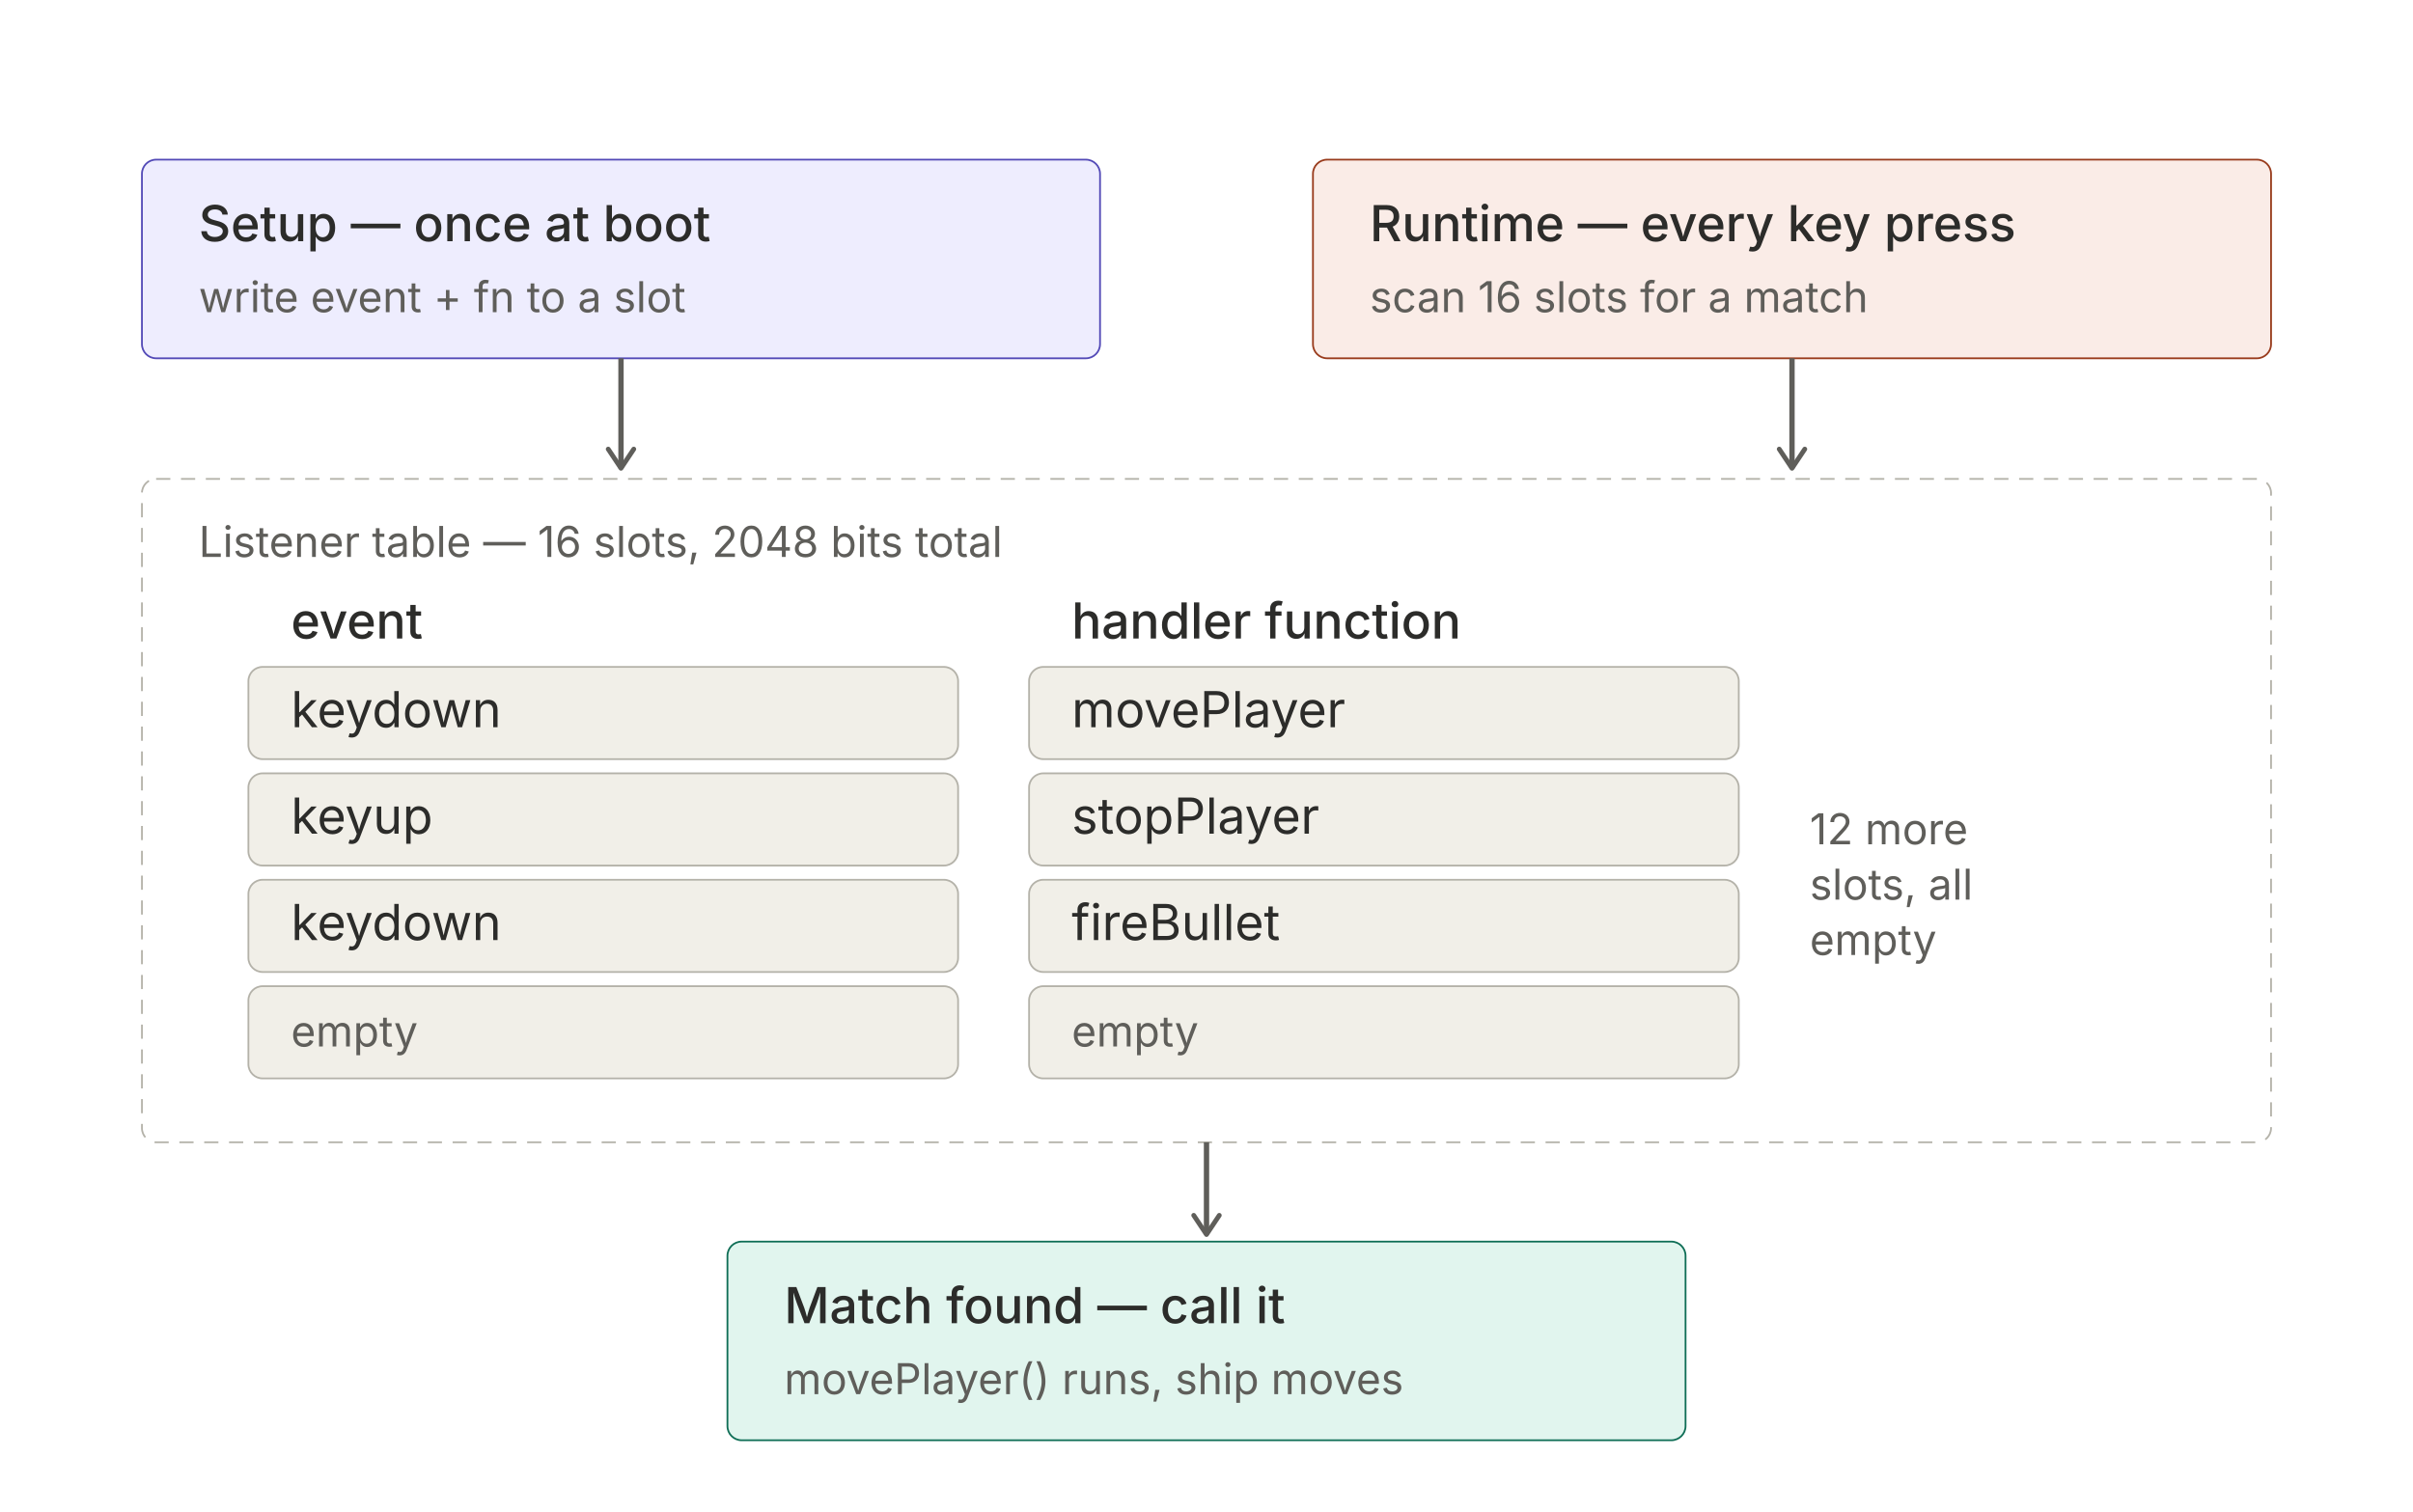
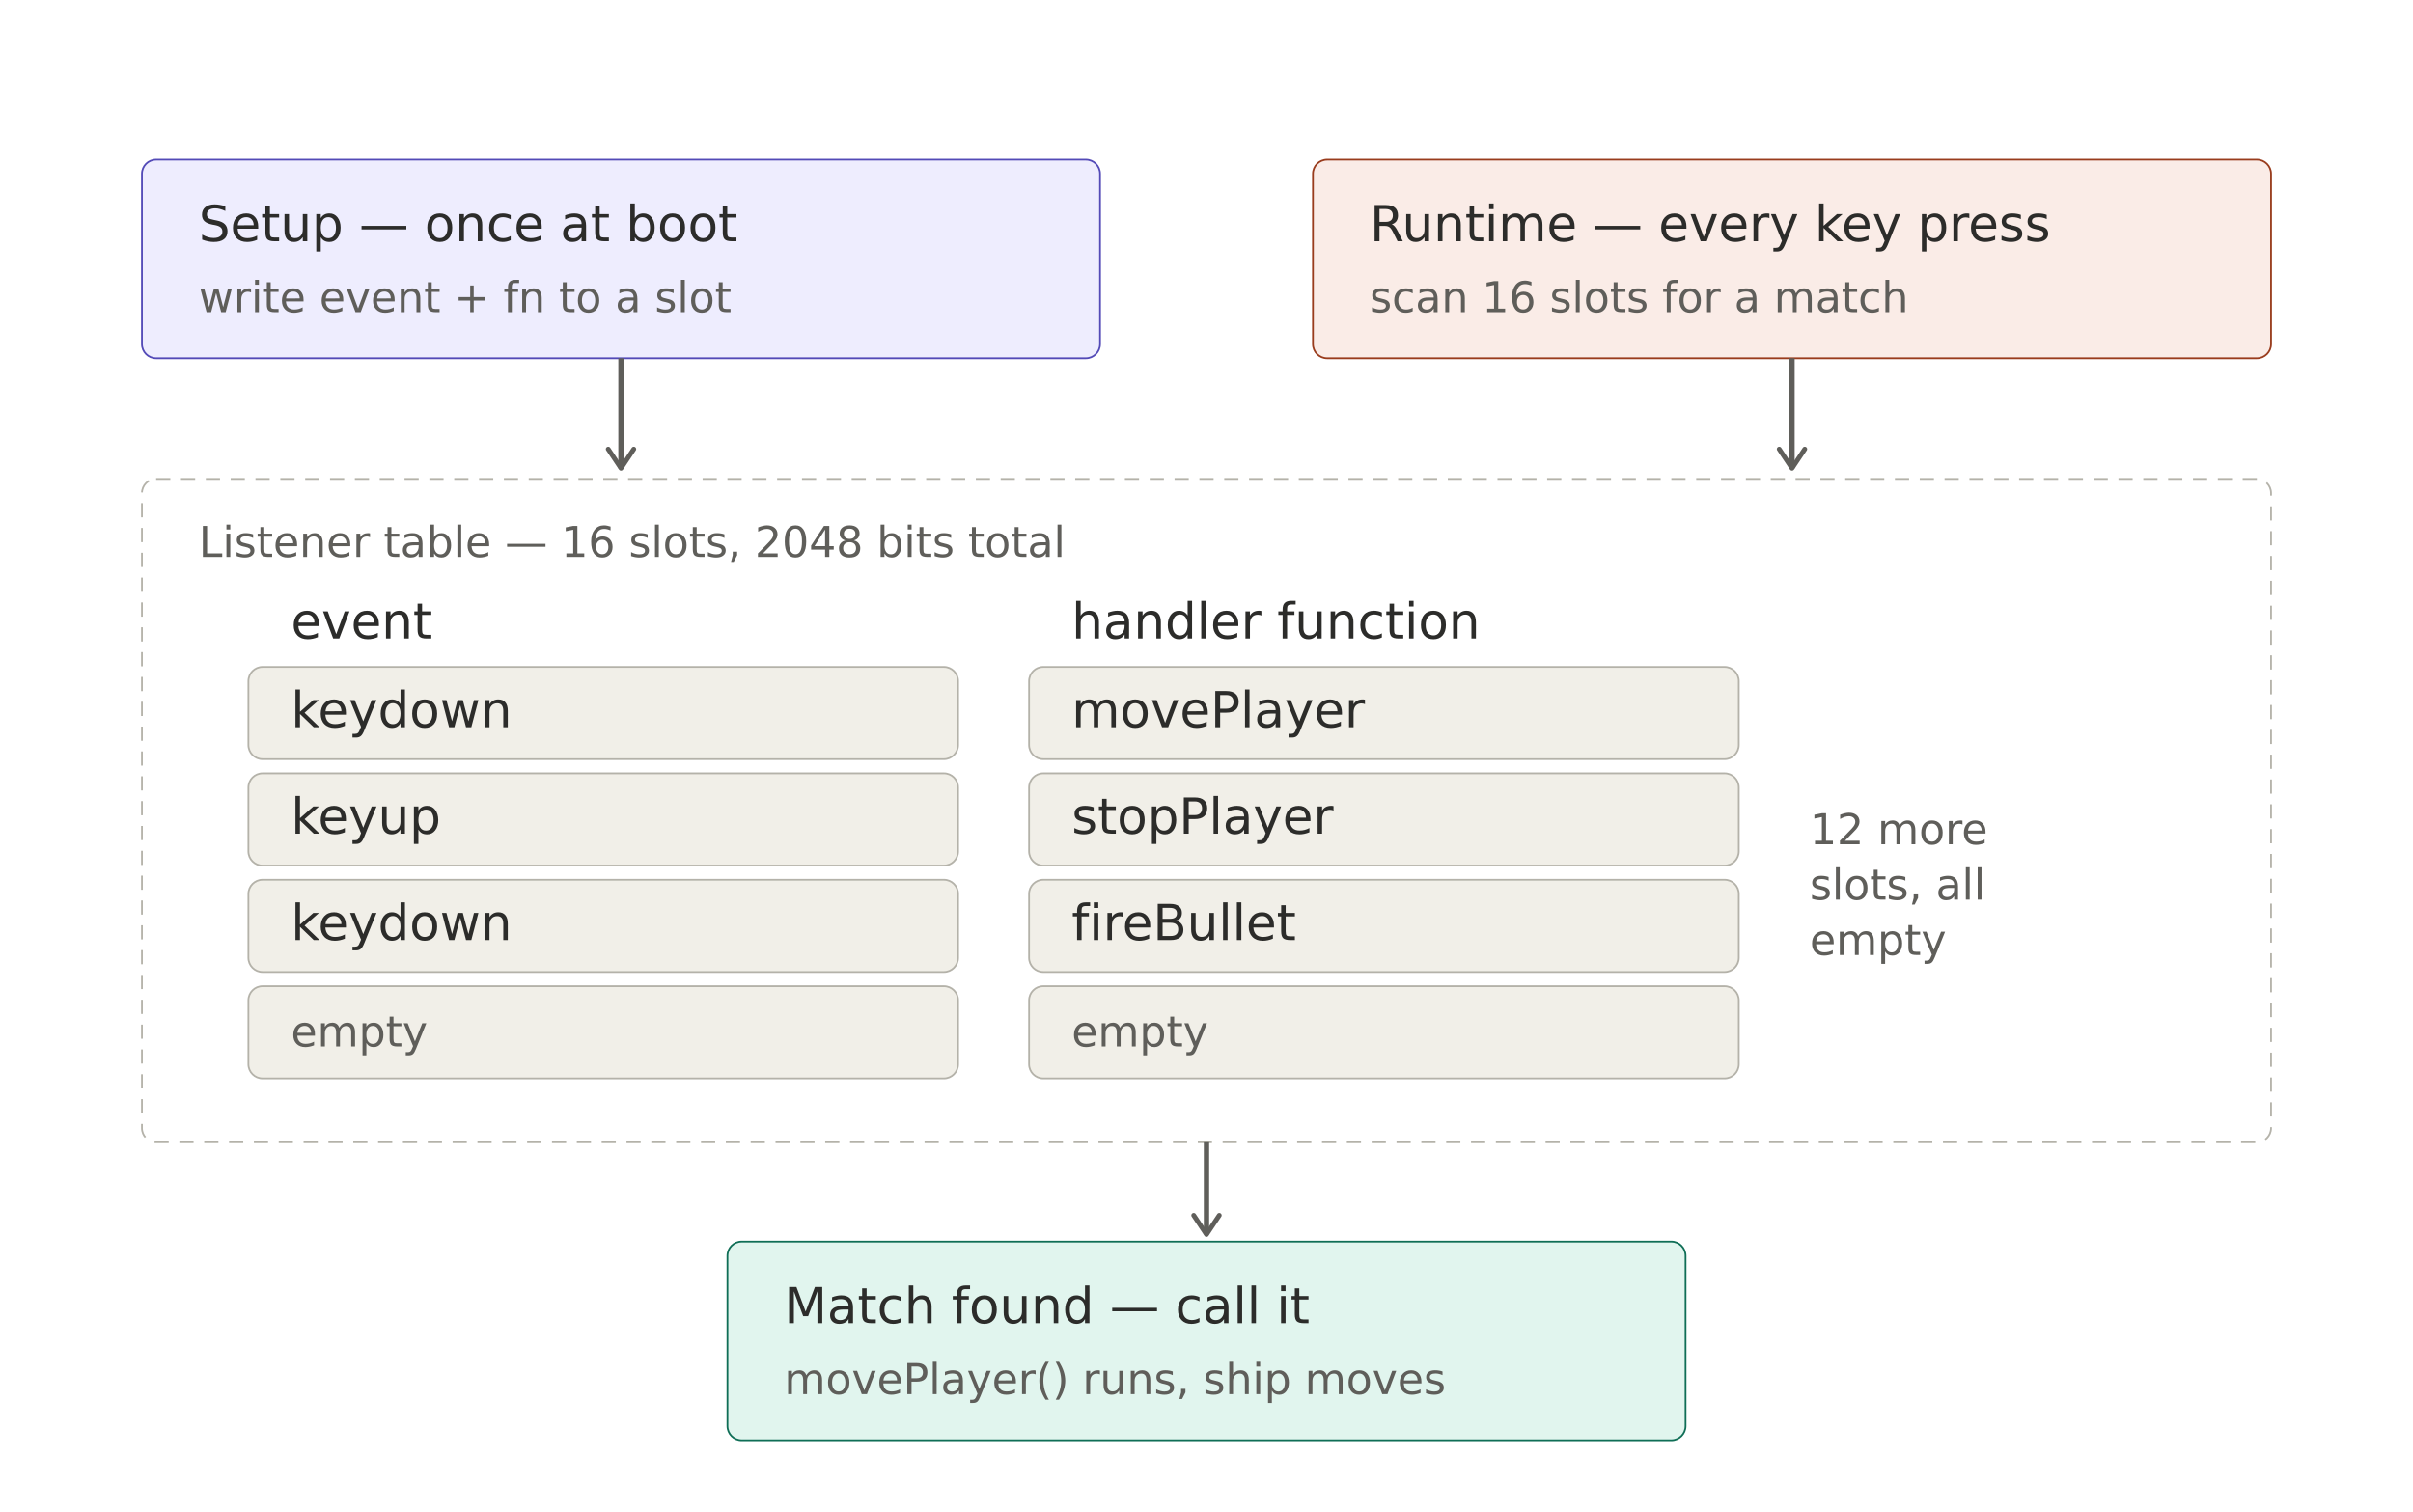
<svg xmlns="http://www.w3.org/2000/svg" width="680" height="426" viewBox="0 0 680 426" role="img">
  <defs>
    <marker id="arrow" viewBox="0 0 10 10" refX="8" refY="5" markerWidth="6" markerHeight="6" orient="auto-start-reverse">
      <path d="M2 1L8 5L2 9" fill="none" stroke="#5F5E5A" stroke-width="1.5" stroke-linecap="round" stroke-linejoin="round" />
    </marker>
  </defs>
  <style>
- text{font-family:system-ui,-apple-system,"Segoe UI",sans-serif}
+ text{font-family:"DejaVu Sans",sans-serif}
.t{font-size:14px;fill:#2C2C2A}.ts{font-size:12px;fill:#5F5E5A}.th{font-size:14px;font-weight:500;fill:#2C2C2A}
.arr{stroke:#5F5E5A;stroke-width:1.5;fill:none}
</style>
  <rect x="40" y="45" width="270" height="56" rx="4" fill="#EEEDFE" stroke="#534AB7" stroke-width="0.5" />
  <text class="th" x="56" y="68" fill="#3C3489">Setup — once at boot</text>
  <text class="ts" x="56" y="88" fill="#534AB7">write event + fn to a slot</text>
  <rect x="370" y="45" width="270" height="56" rx="4" fill="#FAECE7" stroke="#993C1D" stroke-width="0.5" />
  <text class="th" x="386" y="68" fill="#712B13">Runtime — every key press</text>
  <text class="ts" x="386" y="88" fill="#993C1D">scan 16 slots for a match</text>
  <line x1="175" y1="101" x2="175" y2="132" class="arr" marker-end="url(#arrow)" />
  <line x1="505" y1="101" x2="505" y2="132" class="arr" marker-end="url(#arrow)" />
  <rect x="40" y="135" width="600" height="187" rx="4" fill="none" stroke="#B4B2A9" stroke-width="0.5" stroke-dasharray="4 3" />
  <text class="ts" x="56" y="157">Listener table — 16 slots, 2048 bits total</text>
  <text class="th" x="82" y="180">event</text>
  <text class="th" x="302" y="180">handler function</text>
  <rect x="70" y="188" width="200" height="26" rx="4" fill="#F1EFE8" stroke="#B4B2A9" stroke-width="0.5" />
  <text class="t" x="82" y="205">keydown</text>
  <rect x="290" y="188" width="200" height="26" rx="4" fill="#F1EFE8" stroke="#B4B2A9" stroke-width="0.5" />
  <text class="t" x="302" y="205">movePlayer</text>
  <rect x="70" y="218" width="200" height="26" rx="4" fill="#F1EFE8" stroke="#B4B2A9" stroke-width="0.5" />
  <text class="t" x="82" y="235">keyup</text>
  <rect x="290" y="218" width="200" height="26" rx="4" fill="#F1EFE8" stroke="#B4B2A9" stroke-width="0.5" />
  <text class="t" x="302" y="235">stopPlayer</text>
  <rect x="70" y="248" width="200" height="26" rx="4" fill="#F1EFE8" stroke="#B4B2A9" stroke-width="0.5" />
  <text class="t" x="82" y="265">keydown</text>
  <rect x="290" y="248" width="200" height="26" rx="4" fill="#F1EFE8" stroke="#B4B2A9" stroke-width="0.5" />
  <text class="t" x="302" y="265">fireBullet</text>
  <rect x="70" y="278" width="200" height="26" rx="4" fill="#F1EFE8" stroke="#B4B2A9" stroke-width="0.5" />
  <text class="ts" x="82" y="295">empty</text>
  <rect x="290" y="278" width="200" height="26" rx="4" fill="#F1EFE8" stroke="#B4B2A9" stroke-width="0.5" />
  <text class="ts" x="302" y="295">empty</text>
  <text class="ts" x="510" y="238">12 more<tspan x="510" dy="1.3em">slots, all</tspan>
    <tspan x="510" dy="1.3em">empty</tspan>
  </text>
  <line x1="340" y1="322" x2="340" y2="348" class="arr" marker-end="url(#arrow)" />
  <rect x="205" y="350" width="270" height="56" rx="4" fill="#E1F5EE" stroke="#0F6E56" stroke-width="0.5" />
  <text class="th" x="221" y="373" fill="#085041">Match found — call it</text>
  <text class="ts" x="221" y="393" fill="#0F6E56">movePlayer() runs, ship moves</text>
</svg>
